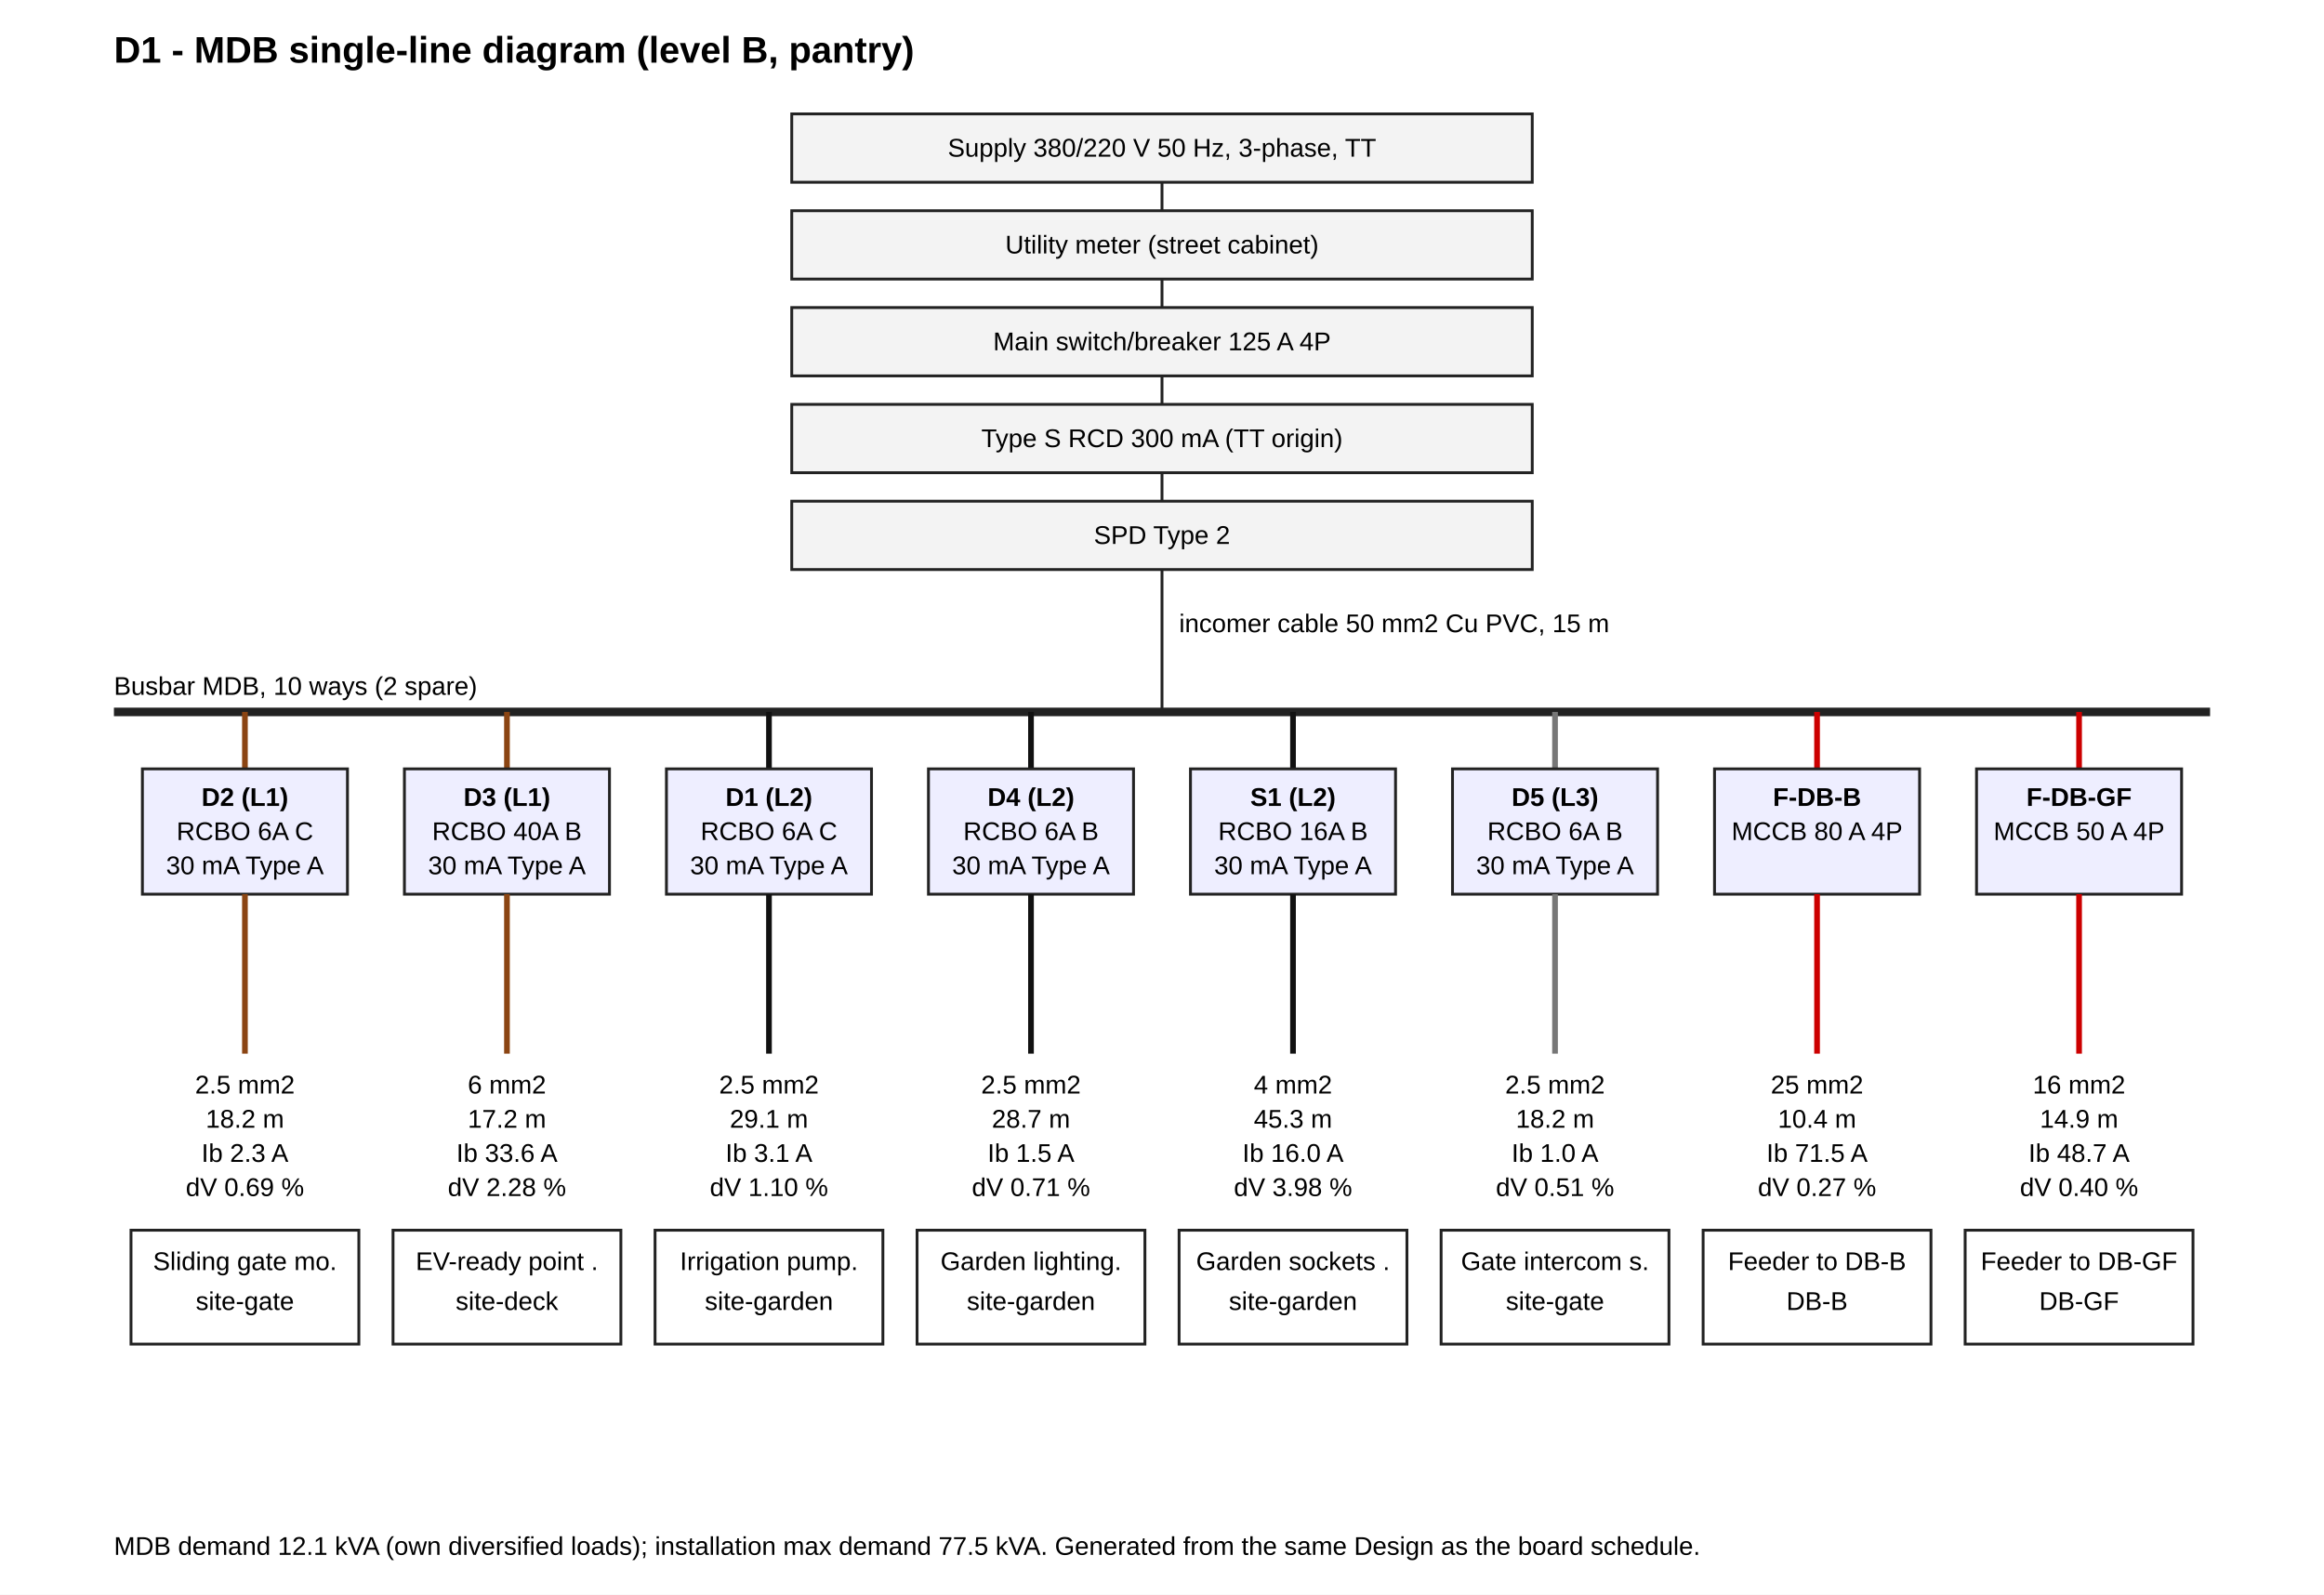
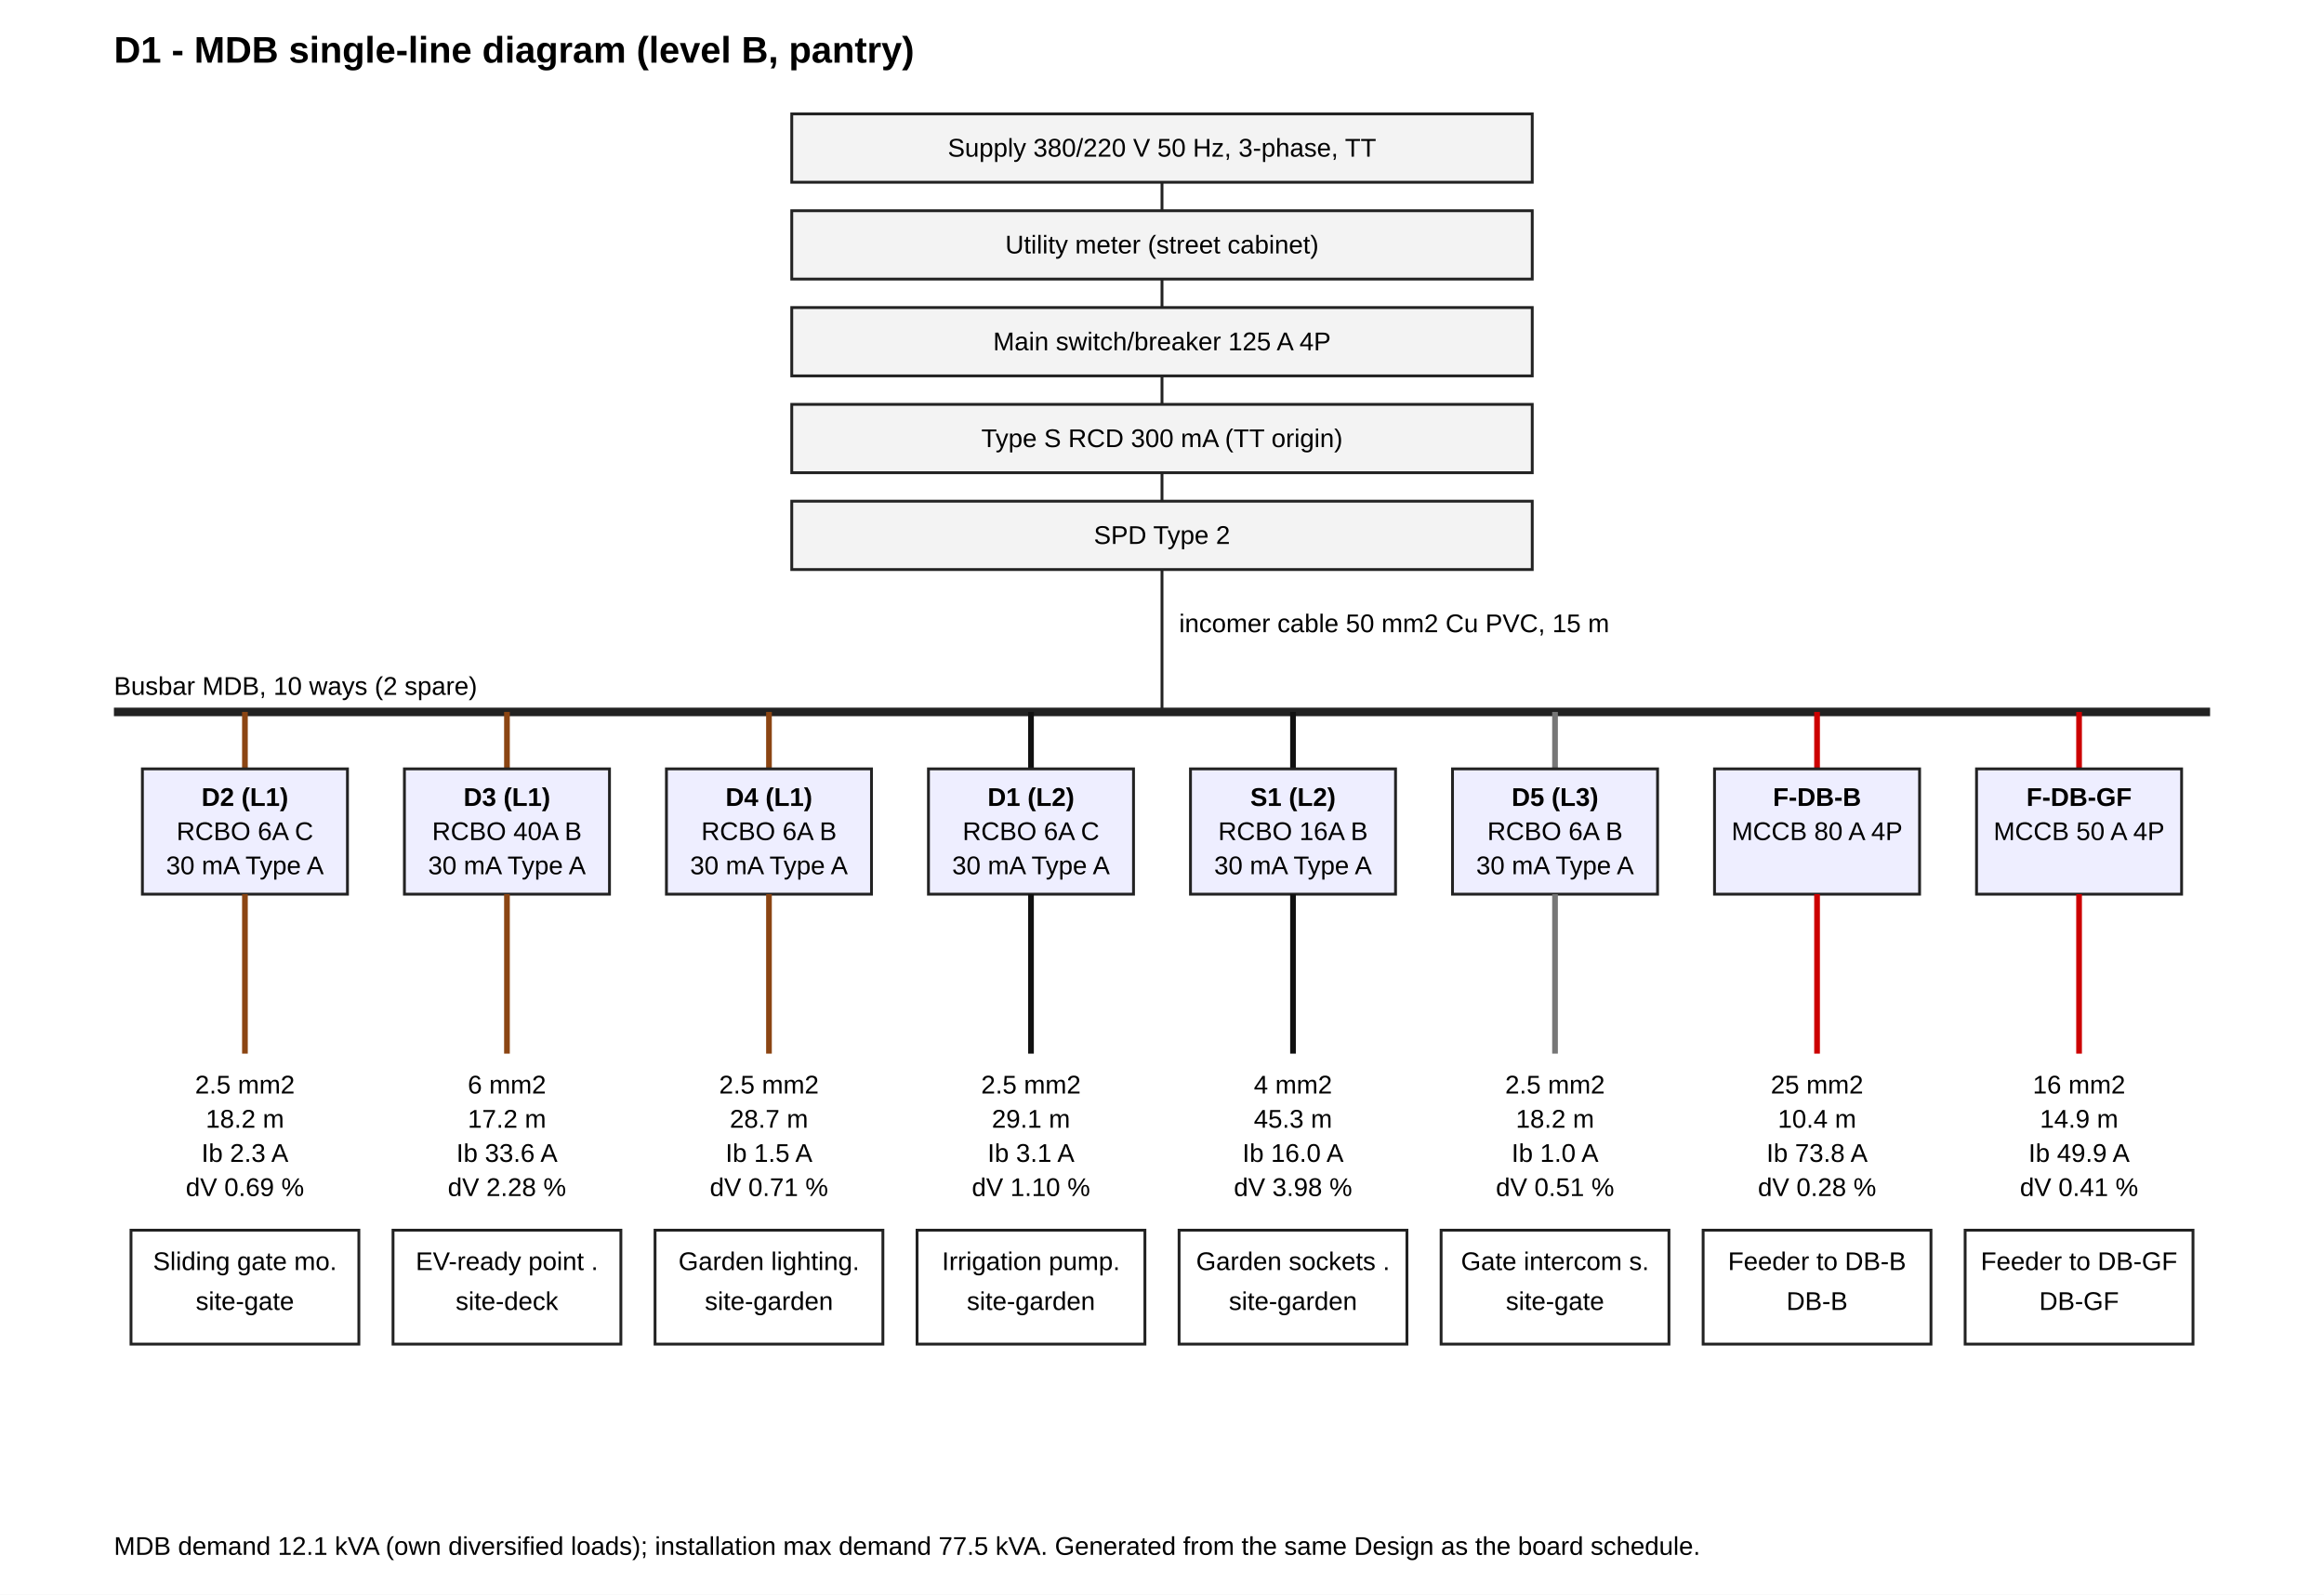
<svg xmlns="http://www.w3.org/2000/svg" width="816" height="560" viewBox="0 0 816 560" font-family="Arial,sans-serif" font-size="9">
  <rect width="816" height="560" fill="#fff" />
  <text x="40" y="22" font-size="13" font-weight="bold">D1 - MDB single-line diagram (level B, pantry)</text>
  <rect x="278" y="40" width="260" height="24" fill="#f3f3f3" stroke="#222" />
  <text x="408" y="55" text-anchor="middle">Supply 380/220 V 50 Hz, 3-phase, TT</text>
  <line x1="408" y1="64" x2="408" y2="74" stroke="#222" />
  <rect x="278" y="74" width="260" height="24" fill="#f3f3f3" stroke="#222" />
  <text x="408" y="89" text-anchor="middle">Utility meter (street cabinet)</text>
  <line x1="408" y1="98" x2="408" y2="108" stroke="#222" />
  <rect x="278" y="108" width="260" height="24" fill="#f3f3f3" stroke="#222" />
  <text x="408" y="123" text-anchor="middle">Main switch/breaker 125 A 4P</text>
  <line x1="408" y1="132" x2="408" y2="142" stroke="#222" />
  <rect x="278" y="142" width="260" height="24" fill="#f3f3f3" stroke="#222" />
  <text x="408" y="157" text-anchor="middle">Type S RCD 300 mA (TT origin)</text>
  <line x1="408" y1="166" x2="408" y2="176" stroke="#222" />
  <rect x="278" y="176" width="260" height="24" fill="#f3f3f3" stroke="#222" />
  <text x="408" y="191" text-anchor="middle">SPD Type 2</text>
  <line x1="408" y1="200" x2="408" y2="250" stroke="#222" />
  <text x="414" y="222">incomer cable 50 mm2 Cu PVC, 15 m</text>
  <line x1="40" y1="250" x2="776" y2="250" stroke="#222" stroke-width="3" />
  <text x="40" y="244">Busbar MDB, 10 ways (2 spare)</text>
  <g id="MDB/D2">
    <line x1="86" y1="250" x2="86" y2="270" stroke="#8b4513" stroke-width="2" />
    <rect x="50" y="270" width="72" height="44" fill="#eef" stroke="#222" />
    <text x="86" y="283" text-anchor="middle" font-weight="bold">D2 (L1)</text>
    <text x="86" y="295" text-anchor="middle">RCBO 6A C</text>
    <text x="86" y="307" text-anchor="middle">30 mA Type A</text>
    <line x1="86" y1="314" x2="86" y2="370" stroke="#8b4513" stroke-width="2" />
    <text x="86" y="384" text-anchor="middle">2.5 mm2</text>
    <text x="86" y="396" text-anchor="middle">18.2 m</text>
    <text x="86" y="408" text-anchor="middle">Ib 2.3 A</text>
    <text x="86" y="420" text-anchor="middle">dV 0.69 %</text>
    <rect x="46" y="432" width="80" height="40" fill="#fff" stroke="#222" />
    <text x="86" y="446" text-anchor="middle">Sliding gate mo.</text>
    <text x="86" y="460" text-anchor="middle">site-gate</text>
  </g>
  <g id="MDB/D3">
    <line x1="178" y1="250" x2="178" y2="270" stroke="#8b4513" stroke-width="2" />
    <rect x="142" y="270" width="72" height="44" fill="#eef" stroke="#222" />
    <text x="178" y="283" text-anchor="middle" font-weight="bold">D3 (L1)</text>
    <text x="178" y="295" text-anchor="middle">RCBO 40A B</text>
    <text x="178" y="307" text-anchor="middle">30 mA Type A</text>
    <line x1="178" y1="314" x2="178" y2="370" stroke="#8b4513" stroke-width="2" />
    <text x="178" y="384" text-anchor="middle">6 mm2</text>
    <text x="178" y="396" text-anchor="middle">17.2 m</text>
    <text x="178" y="408" text-anchor="middle">Ib 33.6 A</text>
    <text x="178" y="420" text-anchor="middle">dV 2.28 %</text>
    <rect x="138" y="432" width="80" height="40" fill="#fff" stroke="#222" />
    <text x="178" y="446" text-anchor="middle">EV-ready point .</text>
    <text x="178" y="460" text-anchor="middle">site-deck</text>
  </g>
-   <g id="MDB/D1">
-     <line x1="270" y1="250" x2="270" y2="270" stroke="#111" stroke-width="2" />
+   <g id="MDB/D4">
+     <line x1="270" y1="250" x2="270" y2="270" stroke="#8b4513" stroke-width="2" />
    <rect x="234" y="270" width="72" height="44" fill="#eef" stroke="#222" />
-     <text x="270" y="283" text-anchor="middle" font-weight="bold">D1 (L2)</text>
-     <text x="270" y="295" text-anchor="middle">RCBO 6A C</text>
+     <text x="270" y="283" text-anchor="middle" font-weight="bold">D4 (L1)</text>
+     <text x="270" y="295" text-anchor="middle">RCBO 6A B</text>
    <text x="270" y="307" text-anchor="middle">30 mA Type A</text>
-     <line x1="270" y1="314" x2="270" y2="370" stroke="#111" stroke-width="2" />
+     <line x1="270" y1="314" x2="270" y2="370" stroke="#8b4513" stroke-width="2" />
    <text x="270" y="384" text-anchor="middle">2.5 mm2</text>
-     <text x="270" y="396" text-anchor="middle">29.1 m</text>
-     <text x="270" y="408" text-anchor="middle">Ib 3.1 A</text>
-     <text x="270" y="420" text-anchor="middle">dV 1.10 %</text>
+     <text x="270" y="396" text-anchor="middle">28.7 m</text>
+     <text x="270" y="408" text-anchor="middle">Ib 1.5 A</text>
+     <text x="270" y="420" text-anchor="middle">dV 0.71 %</text>
    <rect x="230" y="432" width="80" height="40" fill="#fff" stroke="#222" />
-     <text x="270" y="446" text-anchor="middle">Irrigation pump.</text>
+     <text x="270" y="446" text-anchor="middle">Garden lighting.</text>
    <text x="270" y="460" text-anchor="middle">site-garden</text>
  </g>
-   <g id="MDB/D4">
+   <g id="MDB/D1">
    <line x1="362" y1="250" x2="362" y2="270" stroke="#111" stroke-width="2" />
    <rect x="326" y="270" width="72" height="44" fill="#eef" stroke="#222" />
-     <text x="362" y="283" text-anchor="middle" font-weight="bold">D4 (L2)</text>
-     <text x="362" y="295" text-anchor="middle">RCBO 6A B</text>
+     <text x="362" y="283" text-anchor="middle" font-weight="bold">D1 (L2)</text>
+     <text x="362" y="295" text-anchor="middle">RCBO 6A C</text>
    <text x="362" y="307" text-anchor="middle">30 mA Type A</text>
    <line x1="362" y1="314" x2="362" y2="370" stroke="#111" stroke-width="2" />
    <text x="362" y="384" text-anchor="middle">2.5 mm2</text>
-     <text x="362" y="396" text-anchor="middle">28.7 m</text>
-     <text x="362" y="408" text-anchor="middle">Ib 1.5 A</text>
-     <text x="362" y="420" text-anchor="middle">dV 0.71 %</text>
+     <text x="362" y="396" text-anchor="middle">29.1 m</text>
+     <text x="362" y="408" text-anchor="middle">Ib 3.1 A</text>
+     <text x="362" y="420" text-anchor="middle">dV 1.10 %</text>
    <rect x="322" y="432" width="80" height="40" fill="#fff" stroke="#222" />
-     <text x="362" y="446" text-anchor="middle">Garden lighting.</text>
+     <text x="362" y="446" text-anchor="middle">Irrigation pump.</text>
    <text x="362" y="460" text-anchor="middle">site-garden</text>
  </g>
  <g id="MDB/S1">
    <line x1="454" y1="250" x2="454" y2="270" stroke="#111" stroke-width="2" />
    <rect x="418" y="270" width="72" height="44" fill="#eef" stroke="#222" />
    <text x="454" y="283" text-anchor="middle" font-weight="bold">S1 (L2)</text>
    <text x="454" y="295" text-anchor="middle">RCBO 16A B</text>
    <text x="454" y="307" text-anchor="middle">30 mA Type A</text>
    <line x1="454" y1="314" x2="454" y2="370" stroke="#111" stroke-width="2" />
    <text x="454" y="384" text-anchor="middle">4 mm2</text>
    <text x="454" y="396" text-anchor="middle">45.3 m</text>
    <text x="454" y="408" text-anchor="middle">Ib 16.0 A</text>
    <text x="454" y="420" text-anchor="middle">dV 3.98 %</text>
    <rect x="414" y="432" width="80" height="40" fill="#fff" stroke="#222" />
    <text x="454" y="446" text-anchor="middle">Garden sockets .</text>
    <text x="454" y="460" text-anchor="middle">site-garden</text>
  </g>
  <g id="MDB/D5">
    <line x1="546" y1="250" x2="546" y2="270" stroke="#777" stroke-width="2" />
    <rect x="510" y="270" width="72" height="44" fill="#eef" stroke="#222" />
    <text x="546" y="283" text-anchor="middle" font-weight="bold">D5 (L3)</text>
    <text x="546" y="295" text-anchor="middle">RCBO 6A B</text>
    <text x="546" y="307" text-anchor="middle">30 mA Type A</text>
    <line x1="546" y1="314" x2="546" y2="370" stroke="#777" stroke-width="2" />
    <text x="546" y="384" text-anchor="middle">2.5 mm2</text>
    <text x="546" y="396" text-anchor="middle">18.2 m</text>
    <text x="546" y="408" text-anchor="middle">Ib 1.0 A</text>
    <text x="546" y="420" text-anchor="middle">dV 0.51 %</text>
    <rect x="506" y="432" width="80" height="40" fill="#fff" stroke="#222" />
    <text x="546" y="446" text-anchor="middle">Gate intercom s.</text>
    <text x="546" y="460" text-anchor="middle">site-gate</text>
  </g>
  <g id="MDB/F-DB-B">
    <line x1="638" y1="250" x2="638" y2="270" stroke="#c00" stroke-width="2" />
    <rect x="602" y="270" width="72" height="44" fill="#eef" stroke="#222" />
    <text x="638" y="283" text-anchor="middle" font-weight="bold">F-DB-B</text>
    <text x="638" y="295" text-anchor="middle">MCCB 80 A 4P</text>
    <text x="638" y="307" text-anchor="middle" />
    <line x1="638" y1="314" x2="638" y2="370" stroke="#c00" stroke-width="2" />
    <text x="638" y="384" text-anchor="middle">25 mm2</text>
    <text x="638" y="396" text-anchor="middle">10.4 m</text>
-     <text x="638" y="408" text-anchor="middle">Ib 71.5 A</text>
-     <text x="638" y="420" text-anchor="middle">dV 0.27 %</text>
+     <text x="638" y="408" text-anchor="middle">Ib 73.8 A</text>
+     <text x="638" y="420" text-anchor="middle">dV 0.28 %</text>
    <rect x="598" y="432" width="80" height="40" fill="#fff" stroke="#222" />
    <text x="638" y="446" text-anchor="middle">Feeder to DB-B</text>
    <text x="638" y="460" text-anchor="middle">DB-B</text>
  </g>
  <g id="MDB/F-DB-GF">
    <line x1="730" y1="250" x2="730" y2="270" stroke="#c00" stroke-width="2" />
    <rect x="694" y="270" width="72" height="44" fill="#eef" stroke="#222" />
    <text x="730" y="283" text-anchor="middle" font-weight="bold">F-DB-GF</text>
    <text x="730" y="295" text-anchor="middle">MCCB 50 A 4P</text>
    <text x="730" y="307" text-anchor="middle" />
    <line x1="730" y1="314" x2="730" y2="370" stroke="#c00" stroke-width="2" />
    <text x="730" y="384" text-anchor="middle">16 mm2</text>
    <text x="730" y="396" text-anchor="middle">14.9 m</text>
-     <text x="730" y="408" text-anchor="middle">Ib 48.7 A</text>
-     <text x="730" y="420" text-anchor="middle">dV 0.40 %</text>
+     <text x="730" y="408" text-anchor="middle">Ib 49.9 A</text>
+     <text x="730" y="420" text-anchor="middle">dV 0.41 %</text>
    <rect x="690" y="432" width="80" height="40" fill="#fff" stroke="#222" />
    <text x="730" y="446" text-anchor="middle">Feeder to DB-GF</text>
    <text x="730" y="460" text-anchor="middle">DB-GF</text>
  </g>
  <text x="40" y="546">MDB demand 12.1 kVA (own diversified loads); installation max demand 77.5 kVA. Generated from the same Design as the board schedule.</text>
</svg>
